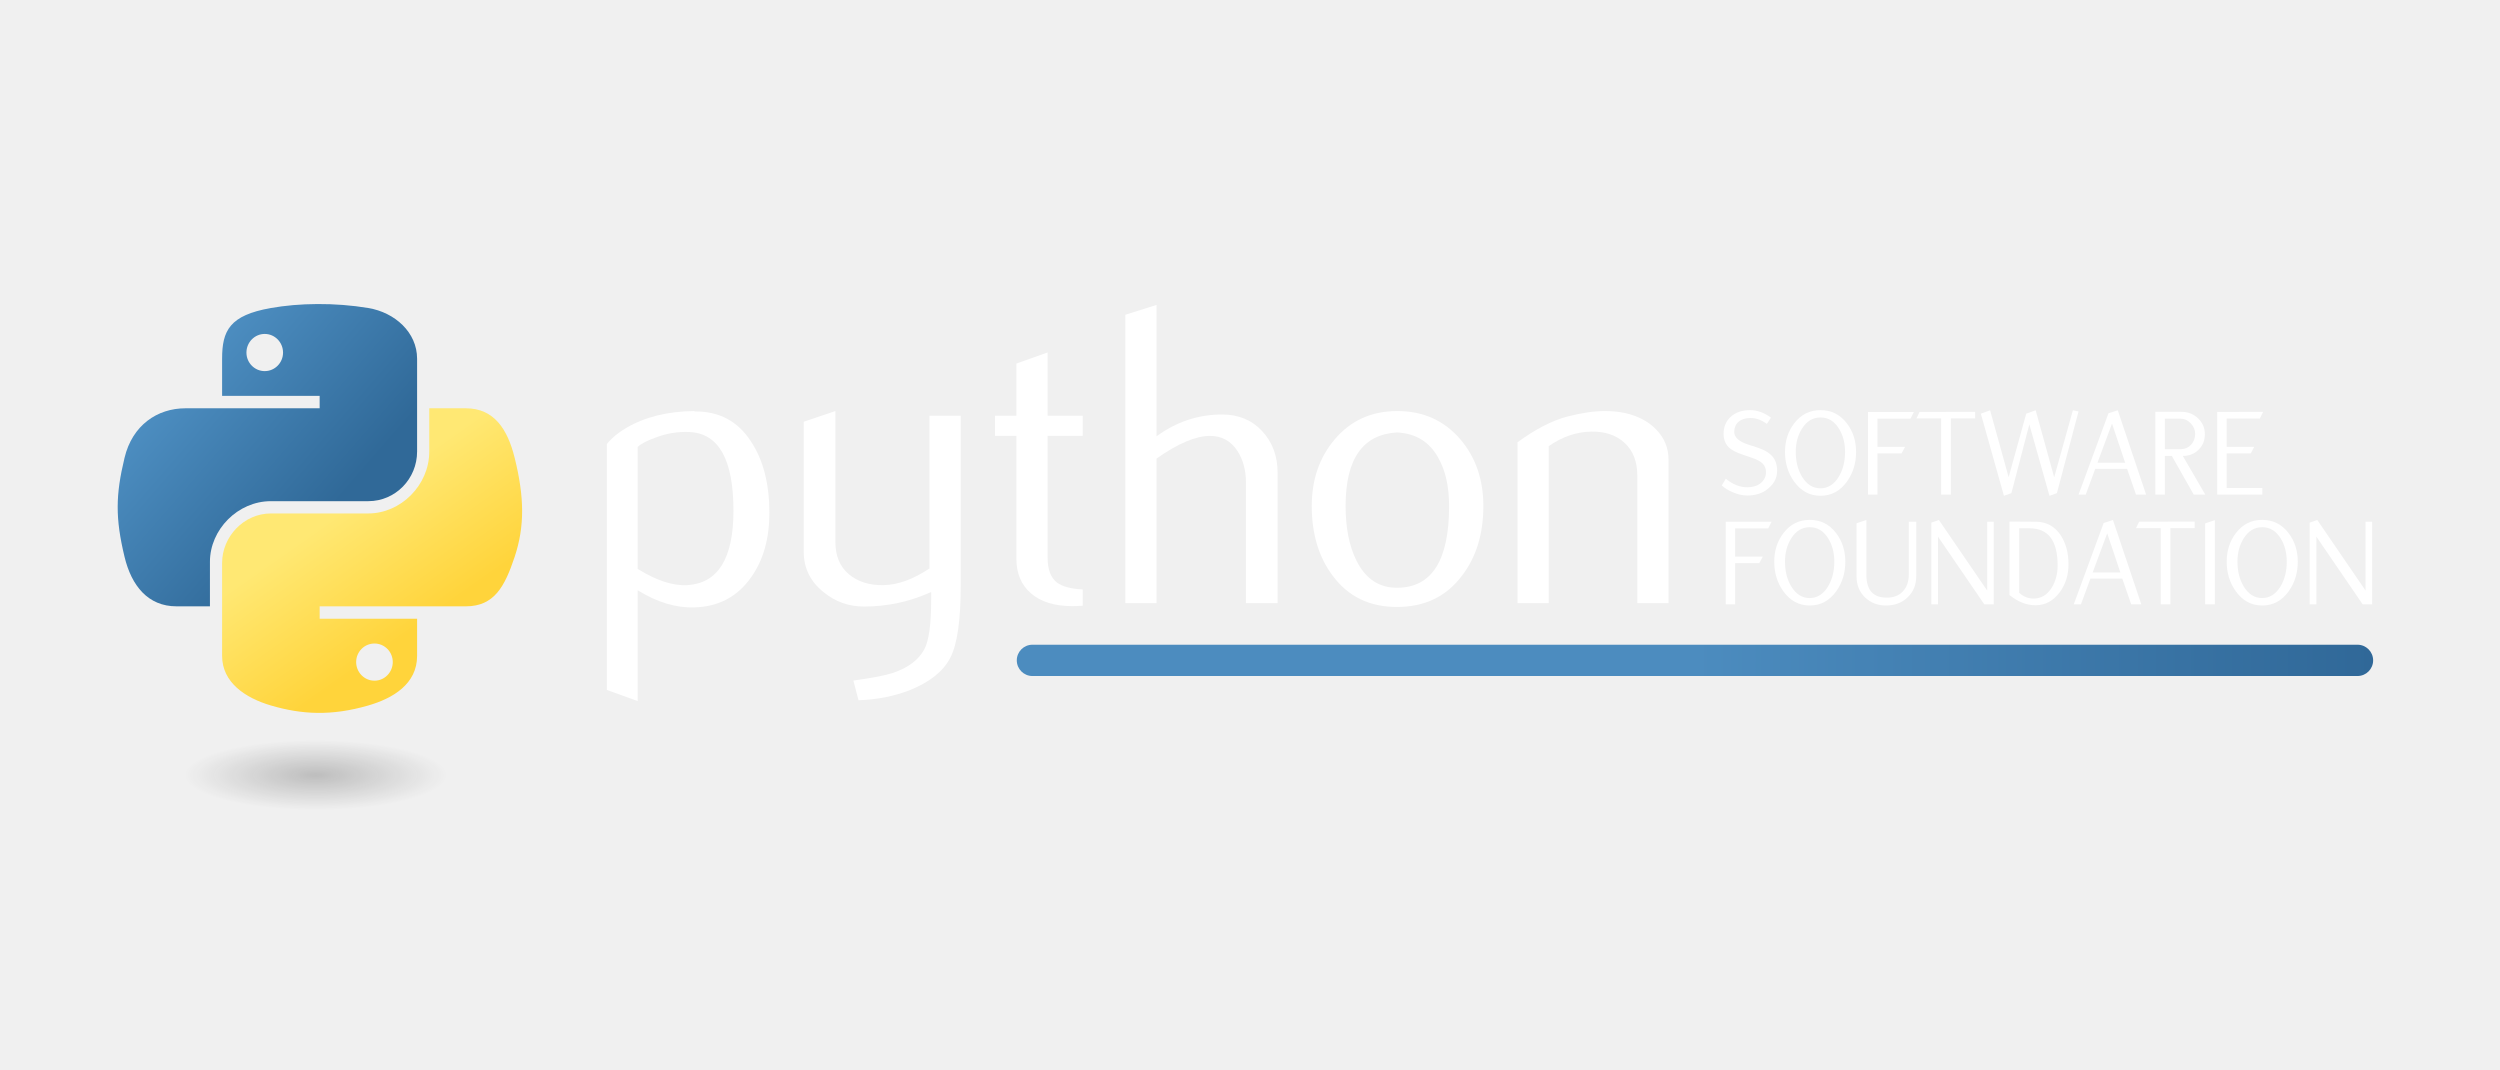
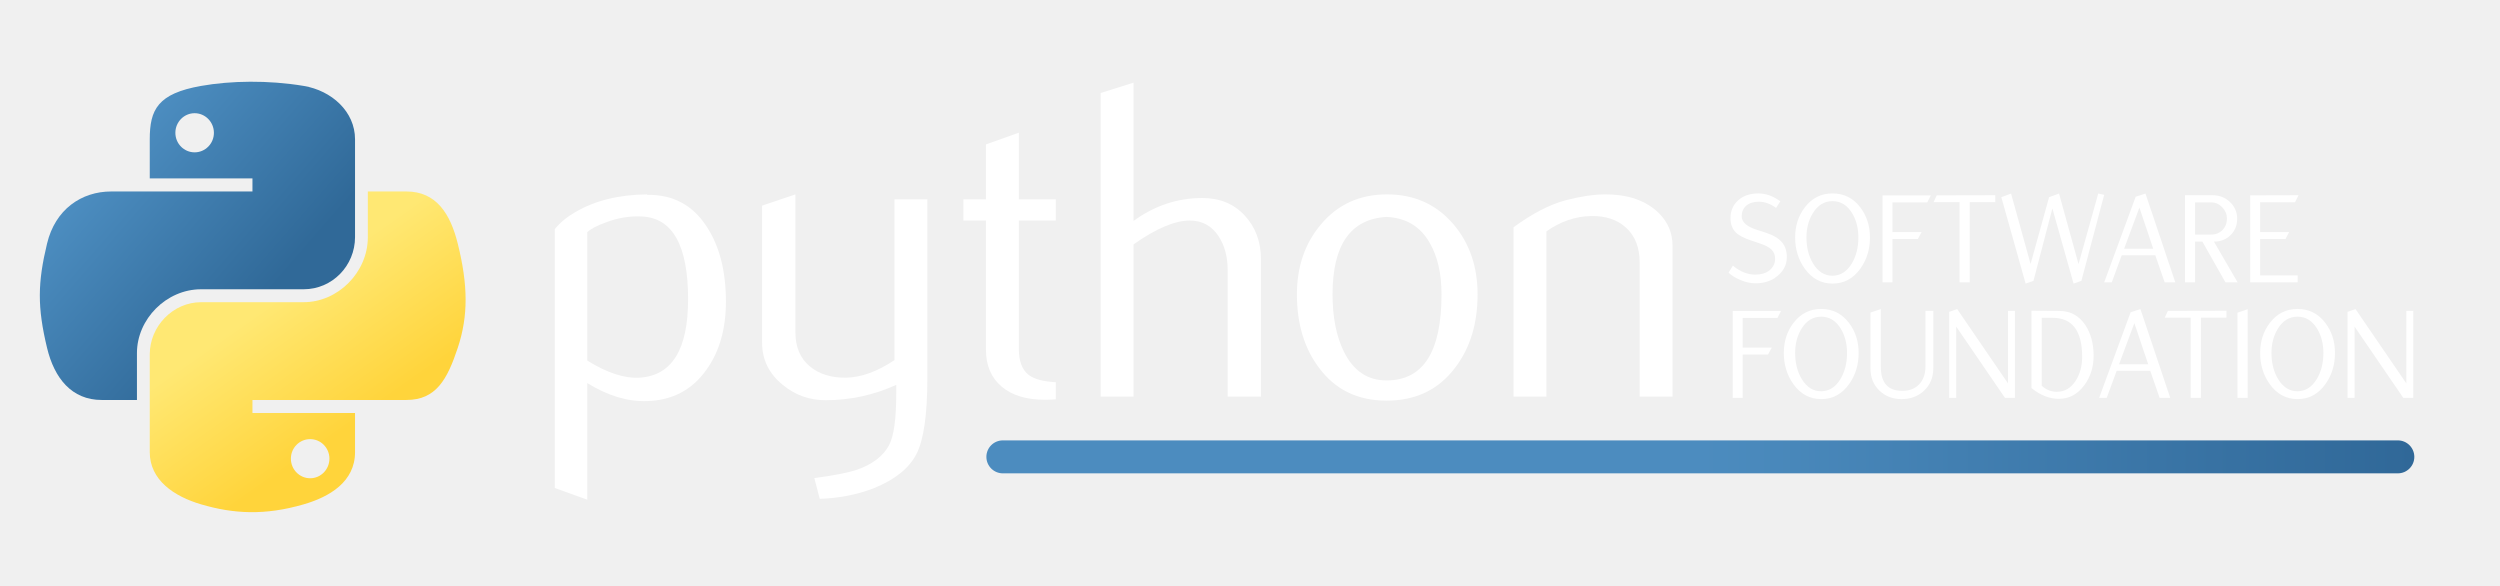
- <svg xmlns="http://www.w3.org/2000/svg" stroke-width="0.501" stroke-linejoin="bevel" fill-rule="evenodd" version="1.1" overflow="visible" width="5697.65pt" height="2437.8pt" viewBox="0 0 5697.65 2437.8">
+ <svg xmlns="http://www.w3.org/2000/svg" viewBox="0 0 5412 1268" width="5412" height="1268">
  <defs>
-     <marker id="DefaultArrow2" markerUnits="strokeWidth" viewBox="0 0 1 1" markerWidth="1" markerHeight="1" overflow="visible" orient="auto">
-       <g transform="scale(0.009259259)">
-         <path d="M -9 54 L -9 -54 L 117 0 z" />
-       </g>
-     </marker>
-     <marker id="DefaultArrow3" markerUnits="strokeWidth" viewBox="0 0 1 1" markerWidth="1" markerHeight="1" overflow="visible" orient="auto">
-       <g transform="scale(0.009259259)">
-         <path d="M -27 54 L -9 0 L -27 -54 L 135 0 z" />
-       </g>
-     </marker>
-     <marker id="DefaultArrow4" markerUnits="strokeWidth" viewBox="0 0 1 1" markerWidth="1" markerHeight="1" overflow="visible" orient="auto">
-       <g transform="scale(0.009259259)">
-         <path d="M -9,0 L -9,-45 C -9,-51.708 2.808,-56.580 9,-54 L 117,-9 C 120.916,-7.369 126.000,-4.242 126,0 C 126,4.242 120.916,7.369 117,9 L 9,54 C 2.808,56.580 -9,51.708 -9,45 z" />
-       </g>
-     </marker>
-     <marker id="DefaultArrow5" markerUnits="strokeWidth" viewBox="0 0 1 1" markerWidth="1" markerHeight="1" overflow="visible" orient="auto">
-       <g transform="scale(0.009259259)">
-         <path d="M -54, 0 C -54,29.807 -29.807,54 0,54 C 29.807,54 54,29.807 54,0 C 54,-29.807 29.807,-54 0,-54 C -29.807,-54 -54,-29.807 -54,0 z" />
-       </g>
-     </marker>
-     <marker id="DefaultArrow6" markerUnits="strokeWidth" viewBox="0 0 1 1" markerWidth="1" markerHeight="1" overflow="visible" orient="auto">
-       <g transform="scale(0.009259259)">
-         <path d="M -63,0 L 0,63 L 63,0 L 0,-63 z" />
-       </g>
-     </marker>
-     <marker id="DefaultArrow7" markerUnits="strokeWidth" viewBox="0 0 1 1" markerWidth="1" markerHeight="1" overflow="visible" orient="auto">
-       <g transform="scale(0.009259259)">
-         <path d="M 18,-54 L 108,-54 L 63,0 L 108,54 L 18, 54 L -36,0 z" />
-       </g>
-     </marker>
-     <marker id="DefaultArrow8" markerUnits="strokeWidth" viewBox="0 0 1 1" markerWidth="1" markerHeight="1" overflow="visible" orient="auto">
-       <g transform="scale(0.009259259)">
-         <path d="M -36,0 L 18,-54 L 54,-54 L 18,-18 L 27,-18 L 63,-54 L 99,-54 L 63,-18 L 72,-18 L 108,-54 L 144,-54 L 90,0 L 144,54 L 108,54 L 72,18 L 63,18 L 99,54 L 63,54 L 27,18 L 18,18 L 54,54 L 18,54 z" />
-       </g>
-     </marker>
-     <marker id="DefaultArrow9" markerUnits="strokeWidth" viewBox="0 0 1 1" markerWidth="1" markerHeight="1" overflow="visible" orient="auto">
-       <g transform="scale(0.009259259)">
-         <path d="M 0,45 L -45,0 L 0, -45 L 45, 0 z M 0, 63 L-63, 0 L 0, -63 L 63, 0 z" />
-       </g>
-     </marker>
-     <filter id="StainedFilter">
-       <feBlend mode="multiply" in2="BackgroundImage" in="SourceGraphic" result="blend" />
-       <feComposite in="blend" in2="SourceAlpha" operator="in" result="comp" />
-     </filter>
-     <filter id="BleachFilter">
-       <feBlend mode="screen" in2="BackgroundImage" in="SourceGraphic" result="blend" />
-       <feComposite in="blend" in2="SourceAlpha" operator="in" result="comp" />
-     </filter>
-     <filter id="InvertTransparencyBitmapFilter">
-       <feComponentTransfer>
-         <feFuncR type="gamma" amplitude="1.055" exponent=".417" offset="-0.055" />
-         <feFuncG type="gamma" amplitude="1.055" exponent=".417" offset="-0.055" />
-         <feFuncB type="gamma" amplitude="1.055" exponent=".417" offset="-0.055" />
-       </feComponentTransfer>
-       <feComponentTransfer>
-         <feFuncR type="linear" slope="-1" intercept="1" />
-         <feFuncG type="linear" slope="-1" intercept="1" />
-         <feFuncB type="linear" slope="-1" intercept="1" />
-         <feFuncA type="linear" slope="1" intercept="0" />
-       </feComponentTransfer>
-       <feComponentTransfer>
-         <feFuncR type="gamma" amplitude="1" exponent="2.4" offset="0" />
-         <feFuncG type="gamma" amplitude="1" exponent="2.4" offset="0" />
-         <feFuncB type="gamma" amplitude="1" exponent="2.4" offset="0" />
-       </feComponentTransfer>
-     </filter>
-     <radialGradient id="RadialGradient" gradientUnits="userSpaceOnUse" cx="0" cy="0" r="297.932" gradientTransform="translate(719.664 671.249) scale(1 0.266735)">
-       <stop offset="0" stop-color="#727272" />
-       <stop offset="1" stop-color="#000000" />
-     </radialGradient>
-     <linearGradient id="LinearGradient" gradientUnits="userSpaceOnUse" x1="0" y1="0" x2="673.555" y2="0" gradientTransform="translate(268.211 1744.89) rotate(-40.9772)">
+     <clipPath clipPathUnits="userSpaceOnUse" id="cp1">
+       <path d="M-192,1931.8h120v-120h-120z" />
+     </clipPath>
+     <linearGradient id="grd1" gradientUnits="userSpaceOnUse" x1="86.211" y1="176.91" x2="594.725" y2="618.6">
      <stop offset="0" stop-color="#5a9fd4" />
      <stop offset="1" stop-color="#306998" />
    </linearGradient>
-     <linearGradient id="LinearGradient_1" gradientUnits="userSpaceOnUse" x1="0" y1="0" x2="316.62" y2="0" gradientTransform="translate(848.069 936.096) rotate(124.996)">
+     <linearGradient id="grd2" gradientUnits="userSpaceOnUse" x1="666.069" y1="985.704" x2="484.481" y2="726.331">
      <stop offset="0" stop-color="#ffd43b" />
      <stop offset="1" stop-color="#ffe873" />
    </linearGradient>
-     <linearGradient id="LinearGradient_2" gradientUnits="userSpaceOnUse" x1="0" y1="0" x2="1545.607" y2="0" gradientTransform="translate(3862.89 932.772)">
+     <linearGradient id="grd3" gradientUnits="userSpaceOnUse" x1="3680.89" y1="989.028" x2="5226.497" y2="989.028">
      <stop offset="0" stop-color="#4c8cbf" />
      <stop offset="1" stop-color="#306898" />
    </linearGradient>
  </defs>
-   <g id="Document" fill="none" stroke="black" font-family="Times New Roman" font-size="16" transform="scale(1 -1)">
-     <g id="Spread" transform="translate(0 -2437.8)">
+   <style>
+ 		tspan { white-space:pre }
+ 		.shp0 { fill: #7f7f7f } 
+ 		.shp1 { fill: url(#grd1) } 
+ 		.shp2 { fill: url(#grd2) } 
+ 		.shp3 { fill: #ffffff } 
+ 		.shp4 { fill: url(#grd3) } 
+ 	</style>
+   <g id="Document">
+     <g id="Spread">
      <g id="Logo">
-         <g id="Group" stroke="none">
-           <mask id="TranspMask">
-             <rect x="-10%" y="-10%" width="120%" height="120%" fill="url(#RadialGradient)" stroke="none" />
-           </mask>
-           <path d="M 1017.6,671.259 C 1017.6,627.349 884.2,591.771 719.672,591.771 C 555.119,591.771 421.722,627.349 421.722,671.259 C 421.722,715.157 555.119,750.726 719.672,750.726 C 884.2,750.726 1017.6,715.157 1017.6,671.259 L 1017.6,671.259 Z" fill="#7f7f7f" fill-rule="nonzero" marker-start="none" marker-end="none" mask="url(#TranspMask)" />
+         <g id="Group">
+           <g id="Clip-Path" clip-path="url(#cp1)">
+             <path id="Layer" class="shp0" d="M835.6,1250.54c0,-43.9 -133.4,-79.47 -297.93,-79.47c-164.55,0 -297.95,35.57 -297.95,79.47c0,43.91 133.4,79.49 297.95,79.49c164.53,0 297.93,-35.58 297.93,-79.49z" />
+           </g>
          <g id="Group_1">
-             <g id="Group_2" fill-rule="nonzero">
-               <path d="M 723.596,1744.88 C 685.588,1744.7 649.29,1741.47 617.352,1735.81 C 523.269,1719.2 506.193,1684.4 506.193,1620.25 L 506.193,1535.54 L 728.518,1535.54 L 728.518,1507.29 L 506.193,1507.29 L 422.755,1507.29 C 358.147,1507.29 301.558,1468.46 283.866,1394.58 C 263.45,1309.9 262.552,1257.06 283.866,1168.64 C 299.661,1102.83 337.404,1055.94 402.019,1055.94 L 478.463,1055.94 L 478.463,1157.49 C 478.463,1230.88 541.95,1295.6 617.352,1295.6 L 839.41,1295.6 C 901.242,1295.6 950.578,1346.5 950.578,1408.58 L 950.578,1620.25 C 950.578,1680.5 899.746,1725.76 839.41,1735.81 C 801.215,1742.18 761.606,1745.06 723.596,1744.88 L 723.596,1744.88 Z M 603.353,1676.74 C 626.321,1676.74 645.073,1657.68 645.073,1634.24 C 645.073,1610.9 626.321,1592.01 603.353,1592.01 C 580.304,1592.01 561.643,1610.9 561.643,1634.24 C 561.643,1657.68 580.304,1676.74 603.353,1676.74 L 603.353,1676.74 Z" marker-start="none" marker-end="none" fill="url(#LinearGradient)" />
-               <path d="M 978.309,1507.29 L 978.309,1408.58 C 978.309,1332.04 913.407,1267.62 839.41,1267.62 L 617.352,1267.62 C 556.516,1267.62 506.193,1215.56 506.193,1154.65 L 506.193,942.975 C 506.193,882.71 558.572,847.282 617.352,829.983 C 687.724,809.31 755.216,805.564 839.41,829.983 C 895.387,846.196 950.578,878.803 950.578,942.975 L 950.578,1027.69 L 728.518,1027.69 L 728.518,1055.94 L 950.578,1055.94 L 1061.75,1055.94 C 1126.35,1055.94 1150.43,1101 1172.91,1168.64 C 1196.11,1238.27 1195.13,1305.25 1172.91,1394.58 C 1156.94,1458.91 1126.45,1507.29 1061.75,1507.29 L 978.309,1507.29 L 978.309,1507.29 Z M 853.408,971.204 C 876.458,971.204 895.128,952.318 895.128,928.967 C 895.128,905.535 876.458,886.473 853.408,886.473 C 830.441,886.473 811.699,905.535 811.699,928.967 C 811.699,952.318 830.441,971.204 853.408,971.204 L 853.408,971.204 Z" marker-start="none" marker-end="none" fill="url(#LinearGradient_1)" />
+             <g id="Group_2">
+               <path id="Layer" class="shp1" d="M541.6,176.92c38.01,-0.18 77.62,2.7 115.81,9.07c60.34,10.05 111.17,55.31 111.17,115.56v211.67c0,62.08 -49.34,112.98 -111.17,112.98h-222.06c-75.4,0 -138.89,64.72 -138.89,138.11v101.55h-76.44c-64.62,0 -102.36,-46.89 -118.15,-112.7c-21.31,-88.42 -20.42,-141.26 0,-225.94c17.69,-73.88 74.28,-112.71 138.89,-112.71h305.76v-28.25h-222.33v-84.71c0,-64.15 17.08,-98.95 111.16,-115.56c31.94,-5.66 68.24,-8.89 106.24,-9.07zM421.35,245.06c-23.05,0 -41.71,19.06 -41.71,42.5c0,23.34 18.66,42.23 41.71,42.23c22.97,0 41.72,-18.89 41.72,-42.23c0,-23.44 -18.75,-42.5 -41.72,-42.5z" />
+               <path id="Layer" class="shp2" d="M796.31,414.51h83.44c64.7,0 95.19,48.38 111.16,112.71c22.22,89.33 23.2,156.31 0,225.94c-22.48,67.64 -46.56,112.7 -111.16,112.7h-333.23v28.25h222.06v84.72c0,64.17 -55.19,96.78 -111.17,112.99c-84.19,24.42 -151.69,20.67 -222.06,0c-58.78,-17.3 -111.16,-52.73 -111.16,-112.99v-211.68c0,-60.91 50.32,-112.97 111.16,-112.97h222.06c74,0 138.9,-64.42 138.9,-140.96zM671.41,950.6c-22.97,0 -41.71,18.89 -41.71,42.24c0,23.43 18.74,42.49 41.71,42.49c23.05,0 41.72,-19.06 41.72,-42.49c0,-23.35 -18.67,-42.24 -41.72,-42.24z" />
            </g>
          </g>
-           <g id="Group_3" fill-rule="nonzero" stroke-width="0.25" fill="#ffffff" stroke-miterlimit="79.84">
+           <g id="Group_3">
            <g id="Group_4">
-               <path d="M 1753.48,1268.99 C 1753.48,1209.84 1739.5,1160.77 1711.57,1121.77 C 1680.38,1077.58 1637.17,1054.83 1581.95,1053.53 C 1540.36,1052.23 1497.49,1065.23 1453.32,1092.54 L 1453.32,840.032 L 1383.09,865.38 L 1383.09,1425.93 C 1394.82,1440.23 1409.81,1452.58 1428.05,1462.98 C 1470.4,1487.68 1521.87,1500.35 1582.45,1501 L 1583.44,1500.03 C 1638.81,1500.68 1681.48,1477.93 1711.46,1431.78 C 1739.46,1389.54 1753.48,1335.28 1753.48,1268.99 Z M 1671.59,1273.82 C 1671.59,1390.13 1638.28,1449.92 1571.67,1453.17 C 1545.16,1454.46 1519.29,1450.24 1494.07,1440.49 C 1474.01,1433.36 1460.43,1426.2 1453.32,1419.06 L 1453.32,1141.27 C 1496,1114.64 1533.84,1102.29 1566.82,1104.22 C 1636.67,1108.79 1671.59,1165.32 1671.59,1273.82 Z" marker-start="none" marker-end="none" />
-               <path d="M 2189.54,1103.23 C 2189.55,1023.93 2181.59,969.006 2165.67,938.459 C 2149.74,907.911 2119.36,883.538 2074.52,865.326 C 2038.12,851.04 1998.81,843.241 1956.57,841.927 L 1944.89,886.788 C 1987.75,892.637 2017.94,898.487 2035.48,904.336 C 2069.9,916.035 2093.61,933.909 2106.6,957.971 C 2116.99,977.469 2122.19,1014.86 2122.19,1070.11 C 2122.23,1082.46 2122.23,1088.64 2122.19,1088.64 C 2073.46,1066.5 2022.47,1055.44 1969.19,1055.44 C 1934.11,1055.44 1903.25,1066.49 1876.61,1088.58 C 1846.73,1112.63 1831.78,1143.18 1831.79,1180.24 L 1831.79,1476.63 L 1903.91,1501 L 1903.91,1202.69 C 1903.91,1170.86 1914.14,1146.32 1934.61,1129.08 C 1955.09,1111.87 1981.57,1103.59 2014.07,1104.22 C 2046.56,1104.89 2081.33,1117.56 2118.38,1142.26 L 2118.38,1490.31 L 2189.54,1490.31 L 2189.54,1103.23 Z" marker-start="none" marker-end="none" />
-               <path d="M 2467.56,1057.36 C 2459.11,1056.71 2451.31,1056.38 2444.16,1056.38 C 2403.85,1056.38 2372.49,1065.97 2350.06,1085.14 C 2327.62,1104.32 2316.41,1130.8 2316.41,1164.59 L 2316.41,1444.36 L 2267.62,1444.36 L 2267.62,1490.29 L 2316.41,1490.29 L 2316.41,1609.19 L 2387.59,1634.54 L 2387.59,1490.29 L 2467.56,1490.29 L 2467.56,1444.36 L 2387.59,1444.36 L 2387.59,1166.54 C 2387.59,1139.9 2394.74,1121.05 2409.05,1110.01 C 2421.4,1100.91 2440.9,1095.71 2467.56,1094.41 L 2467.56,1057.36 Z" marker-start="none" marker-end="none" />
-               <path d="M 2911.73,1063.29 L 2839.61,1063.29 L 2839.61,1338.12 C 2839.61,1366.07 2833.11,1390.11 2820.11,1410.24 C 2805.16,1432.99 2784.36,1444.36 2757.73,1444.36 C 2725.22,1444.36 2684.59,1427.14 2635.86,1392.71 L 2635.86,1063.29 L 2564.68,1063.29 L 2564.68,1720.42 L 2635.86,1742.84 L 2635.86,1443.51 C 2681.34,1476.6 2731.06,1493.15 2785,1493.15 C 2822.7,1493.15 2853.24,1480.48 2876.64,1455.14 C 2900.03,1429.79 2911.73,1398.28 2911.73,1360.59 L 2911.73,1063.29 Z" marker-start="none" marker-end="none" />
-               <path d="M 3380.66,1284.57 C 3380.66,1220.86 3364.4,1167.89 3331.9,1125.66 C 3296.14,1078.2 3246.72,1054.47 3183.66,1054.49 C 3121.24,1054.47 3072.47,1078.2 3037.36,1125.66 C 3005.5,1167.89 2989.57,1220.86 2989.57,1284.57 C 2989.57,1344.37 3006.8,1394.74 3041.26,1435.68 C 3077.67,1479.23 3125.46,1501 3184.64,1501 C 3243.8,1501 3291.91,1479.23 3328.97,1435.68 C 3363.42,1394.74 3380.66,1344.37 3380.66,1284.57 Z M 3302.58,1284.5 C 3302.6,1329.36 3294.15,1366.41 3277.25,1395.66 C 3257.1,1431.41 3225.9,1450.25 3183.66,1452.22 C 3105.68,1447.67 3066.69,1391.8 3066.69,1284.6 L 3066.69,1284.6 C 3066.69,1235.17 3074.84,1193.88 3091.16,1160.71 C 3112.04,1118.44 3143.38,1097.63 3185.14,1098.28 C 3263.45,1098.93 3302.6,1161.01 3302.58,1284.5 Z" marker-start="none" marker-end="none" />
-               <path d="M 3802.7,1063.29 L 3731.53,1063.29 L 3731.53,1353.72 C 3731.53,1385.57 3721.95,1410.42 3702.76,1428.29 C 3683.58,1446.15 3658.06,1454.76 3626.21,1454.11 C 3592.41,1453.46 3560.24,1442.41 3529.67,1420.98 L 3529.67,1063.29 L 3458.51,1063.29 L 3458.51,1429.85 C 3499.46,1459.75 3537.16,1479.23 3571.61,1488.33 C 3604.11,1496.78 3632.72,1501 3657.42,1501 C 3674.32,1501 3690.25,1499.38 3705.2,1496.13 C 3733.16,1489.63 3755.91,1477.61 3773.45,1460.06 C 3792.96,1440.56 3802.71,1417.17 3802.7,1389.88 L 3802.7,1063.29 Z" marker-start="none" marker-end="none" />
+               <path id="Layer" class="shp3" d="M1571.48,652.81c0,59.15 -13.98,108.22 -41.91,147.22c-31.19,44.19 -74.4,66.94 -129.62,68.24c-41.59,1.3 -84.46,-11.7 -128.63,-39.01v252.51l-70.23,-25.35v-560.55c11.73,-14.3 26.72,-26.65 44.96,-37.05c42.35,-24.7 93.82,-37.37 154.4,-38.02l0.99,0.97c55.37,-0.65 98.04,22.1 128.02,68.25c28,42.24 42.02,96.5 42.02,162.79zM1489.59,647.98c0,-116.31 -33.31,-176.1 -99.92,-179.35c-26.51,-1.29 -52.38,2.93 -77.6,12.68c-20.06,7.13 -33.64,14.29 -40.75,21.43v277.79c42.68,26.63 80.52,38.98 113.5,37.05c69.85,-4.57 104.77,-61.1 104.77,-169.6z" />
+               <path id="Layer" class="shp3" d="M2007.54,431.49h-71.16v348.05c-37.05,24.7 -71.82,37.37 -104.31,38.04c-32.5,0.63 -58.98,-7.65 -79.46,-24.86c-20.47,-17.24 -30.7,-41.78 -30.7,-73.61v-298.31l-72.12,24.37v296.39c-0.01,37.06 14.94,67.61 44.82,91.66c26.64,22.09 57.5,33.14 92.58,33.14c53.28,0 104.27,-11.06 153,-33.2c0.04,0 0.04,6.18 0,18.53c0,55.25 -5.2,92.64 -15.59,112.14c-12.99,24.06 -36.7,41.94 -71.12,53.63c-17.54,5.85 -47.73,11.7 -90.59,17.55l11.68,44.86c42.24,-1.31 81.55,-9.11 117.95,-23.4c44.84,-18.21 75.22,-42.59 91.15,-73.13c15.92,-30.55 23.88,-85.47 23.87,-164.77z" />
+               <path id="Layer" class="shp3" d="M2285.56,827.39c-26.66,-1.3 -46.16,-6.5 -58.51,-15.6c-14.31,-11.04 -21.46,-29.89 -21.46,-56.53v-277.82h79.97v-45.93h-79.97v-144.25l-71.18,25.35v118.9h-48.79v45.93h48.79v279.77c0,33.79 11.21,60.27 33.65,79.45c22.43,19.17 53.79,28.76 94.1,28.76c7.15,0 14.95,-0.33 23.4,-0.98z" />
+               <path id="Layer" class="shp3" d="M2729.73,561.21c0,-37.69 -11.7,-69.2 -35.09,-94.55c-23.4,-25.34 -53.94,-38.01 -91.64,-38.01c-53.94,0 -103.66,16.55 -149.14,49.64v-299.33l-71.18,22.42v657.13h71.18v-329.42c48.73,-34.43 89.36,-51.65 121.87,-51.65c26.63,0 47.43,11.37 62.38,34.12c13,20.13 19.5,44.17 19.5,72.12v274.83h72.12z" />
+               <path id="Layer" class="shp3" d="M3198.66,637.23c0,63.71 -16.26,116.68 -48.76,158.91c-35.76,47.46 -85.18,71.19 -148.24,71.17c-62.42,0.02 -111.19,-23.71 -146.3,-71.17c-31.86,-42.23 -47.79,-95.2 -47.79,-158.91c0,-59.8 17.23,-110.17 51.69,-151.11c36.41,-43.55 84.2,-65.32 143.38,-65.32c59.16,0 107.27,21.77 144.33,65.32c34.45,40.94 51.69,91.31 51.69,151.11zM3120.58,637.3c0.02,-44.86 -8.43,-81.91 -25.33,-111.16c-20.15,-35.75 -51.35,-54.59 -93.59,-56.56c-77.98,4.55 -116.97,60.42 -116.97,167.62c0,49.43 8.15,90.72 24.47,123.89c20.88,42.27 52.22,63.08 93.98,62.43c78.31,-0.65 117.46,-62.73 117.44,-186.22z" />
+               <path id="Layer" class="shp3" d="M3620.7,531.92c0.01,-27.29 -9.74,-50.68 -29.25,-70.18c-17.54,-17.55 -40.29,-29.57 -68.25,-36.07c-14.95,-3.25 -30.88,-4.87 -47.78,-4.87c-24.7,0 -53.31,4.22 -85.81,12.67c-34.45,9.1 -72.15,28.58 -113.1,58.48v366.56h71.16v-357.69c30.57,-21.43 62.74,-32.48 96.54,-33.13c31.85,-0.65 57.37,7.96 76.55,25.82c19.19,17.87 28.77,42.72 28.77,74.57v290.43h71.17z" />
            </g>
          </g>
-           <g id="Group_5" fill-rule="nonzero" stroke-width="0.25" fill="#ffffff" stroke-miterlimit="79.84">
+           <g id="Group_5">
            <g id="Group_6">
-               <path d="M 4050.17,1364.98 C 4050.17,1346.85 4041.49,1331.9 4024.13,1320.15 L 4024.13,1319.85 C 4012.18,1312.27 3998.23,1308.49 3982.29,1308.49 C 3971.73,1308.49 3960.87,1310.88 3949.71,1315.66 C 3939.35,1319.85 3930.78,1325.13 3924.01,1331.51 L 3933.28,1346.76 C 3949.03,1333.6 3965.47,1327.11 3982.62,1327.31 C 3994.38,1327.51 4003.74,1330.1 4010.72,1335.07 C 4020.09,1342.04 4024.78,1350.89 4024.78,1361.64 C 4024.78,1369.8 4022.18,1376.42 4016.99,1381.49 C 4011.79,1386.57 4003.4,1391 3991.82,1394.78 L 3973.03,1401.17 C 3956.68,1406.55 3945.41,1412.53 3939.23,1419.1 C 3931.85,1426.87 3928.17,1436.93 3928.17,1449.28 C 3928.17,1465.22 3933.7,1478.17 3944.76,1488.14 C 3955.82,1498.1 3970.42,1503.08 3988.55,1503.08 C 4004.7,1503.08 4020.54,1497.4 4036.09,1486.04 L 4026.82,1471.69 C 4014.67,1480.65 4002.31,1485.13 3989.76,1485.13 C 3978.2,1485.13 3969.13,1482.34 3962.55,1476.76 C 3955.98,1471.18 3952.59,1463.61 3952.39,1454.05 C 3952.19,1441.3 3962.96,1431.44 3984.68,1424.47 L 4005.9,1417.59 C 4021.05,1412.61 4032.22,1405.94 4039.4,1397.57 C 4046.58,1389.2 4050.17,1378.34 4050.17,1364.98 Z" marker-start="none" marker-end="none" />
-               <path d="M 4230.11,1407.73 L 4230.11,1407.73 C 4230.11,1382.22 4223.23,1359.81 4209.48,1340.48 C 4193.94,1318.76 4173.82,1307.9 4149.11,1307.9 C 4124.4,1307.9 4104.28,1318.76 4088.74,1340.48 C 4074.99,1359.81 4068.12,1382.23 4068.12,1407.73 C 4068.12,1433.04 4075.18,1454.86 4089.3,1473.19 C 4104.61,1493.12 4124.5,1503.08 4148.96,1503.08 C 4173.62,1503.08 4193.61,1493.12 4208.93,1473.19 C 4223.05,1454.86 4230.11,1433.04 4230.11,1407.73 Z M 4205,1407.73 C 4205.01,1428.06 4200.43,1445.7 4191.26,1460.66 C 4180.7,1477.8 4166.65,1486.37 4149.12,1486.37 C 4131.39,1486.37 4117.24,1477.8 4106.68,1460.66 C 4097.32,1445.7 4092.64,1428.06 4092.64,1407.73 C 4092.64,1386 4097.42,1367.17 4106.98,1351.22 C 4117.74,1333.68 4131.68,1324.9 4148.82,1324.9 C 4165.95,1324.9 4179.9,1333.68 4190.66,1351.22 C 4200.23,1367.17 4205.01,1386 4205,1407.73 Z" marker-start="none" marker-end="none" />
-               <path d="M 4361.86,1498.85 L 4354.08,1483.6 L 4278.78,1483.6 L 4278.78,1419.39 L 4341.83,1419.39 L 4333.72,1404.43 L 4278.78,1404.43 L 4278.78,1310.6 L 4257.25,1310.6 L 4257.25,1498.85 L 4361.86,1498.85 Z" marker-start="none" marker-end="none" />
-               <path d="M 4501.39,1484.26 L 4446.09,1484.26 L 4446.09,1310.6 L 4423.98,1310.6 L 4423.98,1484.26 L 4367.8,1484.26 L 4374.67,1498.92 L 4501.39,1499.21 L 4501.39,1484.26 Z" marker-start="none" marker-end="none" />
-               <path d="M 4737.12,1500.08 L 4687.8,1313.88 L 4670.87,1307.83 L 4624.97,1470.59 L 4584.08,1313.88 L 4567.06,1307.9 L 4514.46,1495 L 4535.56,1502.74 L 4577.8,1350.3 L 4617.87,1495 L 4639.39,1502.79 L 4681.61,1350.06 L 4724.25,1502.79 L 4737.12,1500.08 Z" marker-start="none" marker-end="none" />
-               <path d="M 4891.08,1310.6 L 4868.07,1310.6 L 4847.77,1369.19 L 4775.11,1369.19 L 4753.56,1310.6 L 4737.16,1310.6 L 4805.31,1495.89 L 4826.52,1502.79 L 4891.08,1310.6 Z M 4843.35,1383.27 L 4813.39,1472.44 L 4780.29,1383.27 L 4843.35,1383.27 Z" marker-start="none" marker-end="none" />
-               <path d="M 5025.96,1310.6 L 4999.63,1310.6 L 4949.72,1398.74 L 4933.88,1398.74 L 4933.88,1310.6 L 4912.06,1310.6 L 4912.06,1499.21 L 4971.53,1499.21 C 4986.47,1499.21 4999.11,1494.28 5009.48,1484.4 C 5019.83,1474.53 5025.01,1462.52 5025.01,1448.36 C 5025.01,1434.01 5020.22,1422.14 5010.65,1412.77 C 5001.07,1403.39 4989.1,1398.71 4974.73,1398.71 L 5025.96,1310.6 Z M 5002.9,1448.98 C 5002.9,1457.95 4999.52,1465.98 4992.75,1473.06 C 4985.97,1480.13 4978,1483.67 4968.84,1483.67 L 4933.88,1483.67 L 4933.88,1413.99 L 4968.54,1413.99 C 4978.7,1413.99 4986.97,1417.33 4993.34,1424.01 C 4999.72,1430.69 5002.9,1439.02 5002.9,1448.98 Z" marker-start="none" marker-end="none" />
-               <path d="M 5157.79,1499.21 L 5150.32,1483.96 L 5074.71,1483.96 L 5074.71,1419.39 L 5137.47,1419.39 L 5129.7,1404.43 L 5074.71,1404.43 L 5074.71,1325.56 L 5156,1325.56 L 5156,1310.6 L 5053.18,1310.6 L 5053.18,1498.92 L 5157.79,1499.21 Z" marker-start="none" marker-end="none" />
+               <path id="Layer" class="shp3" d="M3857.4,524.23c-7.18,-8.37 -18.35,-15.04 -33.5,-20.02l-21.22,-6.88c-21.72,-6.97 -32.49,-16.83 -32.29,-29.58c0.2,-9.56 3.59,-17.13 10.16,-22.71c6.58,-5.58 15.65,-8.37 27.21,-8.37c12.55,0 24.91,4.48 37.06,13.44l9.27,-14.35c-15.55,-11.36 -31.39,-17.04 -47.54,-17.04c-18.13,0 -32.73,4.98 -43.79,14.94c-11.06,9.97 -16.59,22.92 -16.59,38.86c0,12.35 3.68,22.41 11.06,30.18c6.18,6.57 17.45,12.55 33.8,17.93l18.79,6.39c11.58,3.78 19.97,8.21 25.17,13.29c5.19,5.07 7.79,11.69 7.79,19.85c0,10.75 -4.69,19.6 -14.06,26.57c-6.98,4.97 -16.34,7.56 -28.1,7.76c-17.15,0.2 -33.59,-6.29 -49.34,-19.45l-9.27,15.25c6.77,6.38 15.34,11.66 25.7,15.85c11.16,4.78 22.02,7.17 32.58,7.17c15.94,0 29.89,-3.78 41.84,-11.36v-0.3c17.36,-11.75 26.04,-26.7 26.04,-44.83c0,-13.36 -3.59,-24.22 -10.77,-32.59z" />
+               <path id="Layer" class="shp3" d="M4048.11,514.07c0,25.51 -6.88,47.92 -20.63,67.25c-15.54,21.72 -35.66,32.58 -60.37,32.58c-24.71,0 -44.83,-10.86 -60.37,-32.58c-13.75,-19.33 -20.62,-41.75 -20.62,-67.25c0,-25.31 7.06,-47.13 21.18,-65.46c15.31,-19.93 35.2,-29.89 59.66,-29.89c24.66,0 44.65,9.96 59.97,29.89c14.12,18.33 21.18,40.15 21.18,65.46zM4023,514.07c0.01,-20.33 -4.57,-37.97 -13.74,-52.93c-10.56,-17.14 -24.61,-25.71 -42.14,-25.71c-17.73,0 -31.88,8.57 -42.44,25.71c-9.36,14.96 -14.04,32.6 -14.04,52.93c0,21.73 4.78,40.56 14.34,56.51c10.76,17.54 24.7,26.32 41.84,26.32c17.13,0 31.08,-8.78 41.84,-26.32c9.57,-15.95 14.35,-34.78 14.34,-56.51z" />
+               <path id="Layer" class="shp3" d="M4075.25,422.95v188.25h21.53v-93.83h54.94l8.11,-14.96h-63.05v-64.21h75.3l7.78,-15.25z" />
+               <path id="Layer" class="shp3" d="M4319.39,422.59l-126.72,0.29l-6.87,14.66h56.18v173.66h22.11v-173.66h55.3z" />
+               <path id="Layer" class="shp3" d="M4542.25,419.01l-42.64,152.73l-42.22,-152.73l-21.52,7.79l-40.07,144.7l-42.24,-152.44l-21.1,7.74l52.6,187.1l17.02,-5.98l40.89,-156.71l45.9,162.76l16.93,-6.05l49.32,-186.2z" />
+               <path id="Layer" class="shp3" d="M4709.08,611.2h-23.01l-20.3,-58.59h-72.66l-21.55,58.59h-16.4l68.15,-185.29l21.21,-6.9zM4661.35,538.53l-29.96,-89.17l-33.1,89.17z" />
+               <path id="Layer" class="shp3" d="M4843.96,611.2h-26.33l-49.91,-88.14h-15.84v88.14h-21.82v-188.61h59.47c14.94,0 27.58,4.93 37.95,14.81c10.35,9.87 15.53,21.88 15.53,36.04c0,14.35 -4.79,26.22 -14.36,35.59c-9.58,9.38 -21.55,14.06 -35.92,14.06zM4820.9,472.82c0,-8.97 -3.38,-17 -10.15,-24.08c-6.78,-7.07 -14.75,-10.61 -23.91,-10.61h-34.96v69.68h34.66c10.16,0 18.43,-3.34 24.8,-10.02c6.38,-6.68 9.56,-15.01 9.56,-24.97z" />
+               <path id="Layer" class="shp3" d="M4871.18,422.88v188.32h102.82v-14.96h-81.29v-78.87h54.99l7.77,-14.96h-62.76v-64.57h75.61l7.47,-15.25z" />
            </g>
            <g id="Group_7">
-               <path d="M 4037.59,1248.75 L 4029.82,1233.5 L 3954.51,1233.5 L 3954.51,1169.29 L 4017.56,1169.29 L 4009.46,1154.33 L 3954.51,1154.33 L 3954.51,1060.5 L 3932.98,1060.5 L 3932.98,1248.75 L 4037.59,1248.75 Z" marker-start="none" marker-end="none" />
-               <path d="M 4205.59,1157.63 L 4205.59,1157.63 C 4205.59,1132.12 4198.72,1109.71 4184.97,1090.38 C 4169.43,1068.66 4149.3,1057.8 4124.6,1057.8 C 4099.89,1057.8 4079.77,1068.66 4064.23,1090.38 C 4050.48,1109.71 4043.6,1132.13 4043.6,1157.63 C 4043.6,1182.94 4050.66,1204.76 4064.78,1223.09 C 4080.1,1243.02 4099.98,1252.98 4124.44,1252.98 C 4149.11,1252.98 4169.1,1243.02 4184.41,1223.09 C 4198.53,1204.76 4205.59,1182.94 4205.59,1157.63 Z M 4180.49,1157.63 C 4180.49,1177.96 4175.91,1195.6 4166.74,1210.56 C 4156.18,1227.69 4142.14,1236.27 4124.6,1236.27 C 4106.87,1236.27 4092.72,1227.69 4082.17,1210.56 C 4072.8,1195.6 4068.12,1177.96 4068.12,1157.63 C 4068.12,1135.9 4072.9,1117.06 4082.47,1101.12 C 4093.22,1083.58 4107.17,1074.8 4124.3,1074.8 C 4141.44,1074.8 4155.39,1083.58 4166.15,1101.12 C 4175.71,1117.06 4180.49,1135.9 4180.49,1157.63 Z" marker-start="none" marker-end="none" />
-               <path d="M 4367.22,1124.45 C 4367.21,1104.92 4360.69,1088.93 4347.64,1076.48 C 4334.58,1064.03 4318.19,1057.8 4298.46,1057.8 C 4279.33,1057.8 4263.34,1063.98 4250.48,1076.33 C 4237.63,1088.68 4231.2,1104.63 4231.2,1124.16 L 4231.2,1245.21 L 4253.61,1252.69 L 4253.61,1127.76 C 4253.6,1092.89 4269.15,1075.55 4300.26,1075.75 C 4315.82,1075.75 4328.03,1080.53 4336.9,1090.1 C 4345.77,1099.66 4350.21,1112.41 4350.21,1128.35 L 4350.21,1248.78 L 4367.22,1248.78 L 4367.22,1124.45 Z" marker-start="none" marker-end="none" />
-               <path d="M 4543.87,1060.5 L 4522.33,1060.5 L 4416.83,1214.72 L 4416.83,1060.5 L 4401.58,1060.5 L 4401.58,1246.7 L 4418.89,1252.68 L 4528.91,1091.84 L 4528.91,1248.78 L 4543.87,1248.78 L 4543.87,1060.5 Z" marker-start="none" marker-end="none" />
-               <path d="M 4714.25,1151.62 C 4714.25,1127.12 4707.47,1105.8 4693.93,1087.67 C 4679.38,1068.15 4661.15,1058.39 4639.24,1058.39 C 4618.72,1058.39 4598.89,1066.16 4579.77,1081.7 L 4579.77,1249.11 L 4640.14,1248.75 C 4664.24,1248.55 4683.07,1238.18 4696.62,1217.67 C 4708.37,1199.54 4714.25,1177.53 4714.25,1151.62 Z M 4689.44,1149.23 C 4689.44,1205.6 4668.13,1233.79 4625.49,1233.79 L 4601.88,1233.79 L 4601.88,1086.78 C 4611.44,1078.01 4622.4,1073.64 4634.75,1073.64 C 4651.89,1073.64 4665.63,1081.9 4675.99,1098.44 C 4684.96,1112.98 4689.44,1129.91 4689.44,1149.23 Z" marker-start="none" marker-end="none" />
-               <path d="M 4880.14,1060.5 L 4857.13,1060.5 L 4836.83,1119.09 L 4764.17,1119.09 L 4742.62,1060.5 L 4726.22,1060.5 L 4794.37,1245.79 L 4815.58,1252.69 L 4880.14,1060.5 Z M 4832.41,1133.17 L 4802.45,1222.34 L 4769.35,1133.17 L 4832.41,1133.17 Z" marker-start="none" marker-end="none" />
-               <path d="M 5001.81,1234.15 L 4946.51,1234.15 L 4946.51,1060.5 L 4924.4,1060.5 L 4924.4,1234.15 L 4868.21,1234.15 L 4875.09,1248.81 L 5001.81,1249.11 L 5001.81,1234.15 Z" marker-start="none" marker-end="none" />
-               <path d="M 5047.78,1060.5 L 5025.68,1060.5 L 5025.68,1244.92 L 5047.78,1252.39 L 5047.78,1060.5 Z" marker-start="none" marker-end="none" />
-               <path d="M 5236.77,1157.63 L 5236.77,1157.63 C 5236.77,1132.12 5229.9,1109.71 5216.15,1090.38 C 5200.61,1068.66 5180.48,1057.8 5155.78,1057.8 C 5131.07,1057.8 5110.95,1068.66 5095.41,1090.38 C 5081.66,1109.71 5074.78,1132.13 5074.78,1157.63 C 5074.78,1182.94 5081.84,1204.76 5095.96,1223.09 C 5111.28,1243.02 5131.16,1252.98 5155.63,1252.98 C 5180.29,1252.98 5200.28,1243.02 5215.59,1223.09 C 5229.71,1204.76 5236.77,1182.94 5236.77,1157.63 Z M 5211.67,1157.63 C 5211.67,1177.96 5207.09,1195.6 5197.92,1210.56 C 5187.36,1227.69 5173.32,1236.27 5155.78,1236.27 C 5138.05,1236.27 5123.9,1227.69 5113.35,1210.56 C 5103.98,1195.6 5099.3,1177.96 5099.3,1157.63 C 5099.3,1135.9 5104.08,1117.06 5113.65,1101.12 C 5124.4,1083.58 5138.35,1074.8 5155.48,1074.8 C 5172.62,1074.8 5186.57,1083.58 5197.33,1101.12 C 5206.89,1117.06 5211.67,1135.9 5211.67,1157.63 Z" marker-start="none" marker-end="none" />
-               <path d="M 5406.2,1060.5 L 5384.66,1060.5 L 5279.17,1214.72 L 5279.17,1060.5 L 5263.91,1060.5 L 5263.91,1246.7 L 5281.22,1252.68 L 5391.24,1091.84 L 5391.24,1248.78 L 5406.2,1248.78 L 5406.2,1060.5 Z" marker-start="none" marker-end="none" />
+               <path id="Layer" class="shp3" d="M3750.98,673.05v188.25h21.53v-93.83h54.95l8.1,-14.96h-63.05v-64.21h75.31l7.77,-15.25z" />
+               <path id="Layer" class="shp3" d="M4023.59,764.17c0,25.51 -6.87,47.92 -20.62,67.25c-15.54,21.72 -35.67,32.58 -60.37,32.58c-24.71,0 -44.83,-10.86 -60.37,-32.58c-13.75,-19.33 -20.63,-41.75 -20.63,-67.25c0,-25.31 7.06,-47.13 21.18,-65.46c15.32,-19.93 35.2,-29.89 59.66,-29.89c24.67,0 44.66,9.96 59.97,29.89c14.12,18.33 21.18,40.15 21.18,65.46zM3998.49,764.17c0,-20.33 -4.58,-37.97 -13.75,-52.93c-10.56,-17.13 -24.6,-25.71 -42.14,-25.71c-17.73,0 -31.88,8.58 -42.43,25.71c-9.37,14.96 -14.05,32.6 -14.05,52.93c0,21.73 4.78,40.57 14.35,56.51c10.75,17.54 24.7,26.32 41.83,26.32c17.14,0 31.09,-8.78 41.85,-26.32c9.56,-15.94 14.34,-34.78 14.34,-56.51z" />
+               <path id="Layer" class="shp3" d="M4185.22,673.02h-17.01v120.43c0,15.94 -4.44,28.69 -13.31,38.25c-8.87,9.57 -21.08,14.35 -36.64,14.35c-31.11,0.2 -46.66,-17.14 -46.65,-52.01v-124.93l-22.41,7.48v121.05c0,19.53 6.43,35.48 19.28,47.83c12.86,12.35 28.85,18.53 47.98,18.53c19.73,0 36.12,-6.23 49.18,-18.68c13.05,-12.45 19.57,-28.44 19.58,-47.97z" />
+               <path id="Layer" class="shp3" d="M4361.87,673.02h-14.96v156.94l-110.02,-160.84l-17.31,5.98v186.2h15.25v-154.22l105.5,154.22h21.54z" />
+               <path id="Layer" class="shp3" d="M4532.25,770.18c0,24.5 -6.78,45.82 -20.32,63.95c-14.55,19.52 -32.78,29.28 -54.69,29.28c-20.52,0 -40.35,-7.77 -59.47,-23.31v-167.41l60.37,0.36c24.1,0.2 42.93,10.57 56.48,31.08c11.75,18.13 17.63,40.14 17.63,66.05zM4507.44,772.57c0,-56.37 -21.31,-84.56 -63.95,-84.56h-23.61v147.01c9.56,8.77 20.52,13.14 32.87,13.14c17.14,0 30.88,-8.26 41.24,-24.8c8.97,-14.54 13.45,-31.47 13.45,-50.79z" />
+               <path id="Layer" class="shp3" d="M4698.14,861.3h-23.01l-20.3,-58.59h-72.66l-21.55,58.59h-16.4l68.15,-185.29l21.21,-6.9zM4650.41,788.63l-29.96,-89.17l-33.1,89.17z" />
+               <path id="Layer" class="shp3" d="M4819.81,672.69l-126.72,0.3l-6.88,14.66h56.19v173.65h22.11v-173.65h55.3z" />
+               <path id="Layer" class="shp3" d="M4865.78,669.41l-22.1,7.47v184.42h22.1z" />
+               <path id="Layer" class="shp3" d="M5054.77,764.17c0,25.51 -6.87,47.92 -20.62,67.25c-15.54,21.72 -35.67,32.58 -60.37,32.58c-24.71,0 -44.83,-10.86 -60.37,-32.58c-13.75,-19.33 -20.63,-41.75 -20.63,-67.25c0,-25.31 7.06,-47.13 21.18,-65.46c15.32,-19.93 35.2,-29.89 59.67,-29.89c24.66,0 44.65,9.96 59.96,29.89c14.12,18.33 21.18,40.15 21.18,65.46zM5029.67,764.17c0,-20.33 -4.58,-37.97 -13.75,-52.93c-10.56,-17.13 -24.6,-25.71 -42.14,-25.71c-17.73,0 -31.88,8.58 -42.43,25.71c-9.37,14.96 -14.05,32.6 -14.05,52.93c0,21.73 4.78,40.57 14.35,56.51c10.75,17.54 24.7,26.32 41.83,26.32c17.14,0 31.09,-8.78 41.85,-26.32c9.56,-15.94 14.34,-34.78 14.34,-56.51z" />
+               <path id="Layer" class="shp3" d="M5224.2,673.02h-14.96v156.94l-110.02,-160.84l-17.31,5.98v186.2h15.26v-154.22l105.49,154.22h21.54z" />
            </g>
          </g>
-           <path d="M 2317.32,932.775 L 2317.32,932.774 C 2317.32,913.081 2333.31,897.097 2353,897.097 L 5372.85,897.107 C 5392.55,897.107 5408.53,913.091 5408.52,932.785 L 5408.52,932.786 C 5408.51,952.479 5392.52,968.463 5372.83,968.463 L 2352.98,968.453 C 2333.29,968.453 2317.31,952.469 2317.32,932.775 Z" stroke-width="0.5" stroke-linejoin="miter" marker-start="none" marker-end="none" stroke-miterlimit="79.84" fill="url(#LinearGradient_2)" />
+           <path id="Layer" class="shp4" d="M2135.32,989.03v0c0,19.69 15.99,35.68 35.68,35.68l3019.85,-0.01c19.7,0 35.68,-15.98 35.67,-35.68v0c-0.01,-19.69 -16,-35.68 -35.69,-35.68l-3019.85,0.01c-19.69,0 -35.67,15.98 -35.66,35.68z" />
        </g>
      </g>
-       <g id="Layer_1" />
+       <g id="Layer_1">
+ 			</g>
    </g>
  </g>
</svg>
